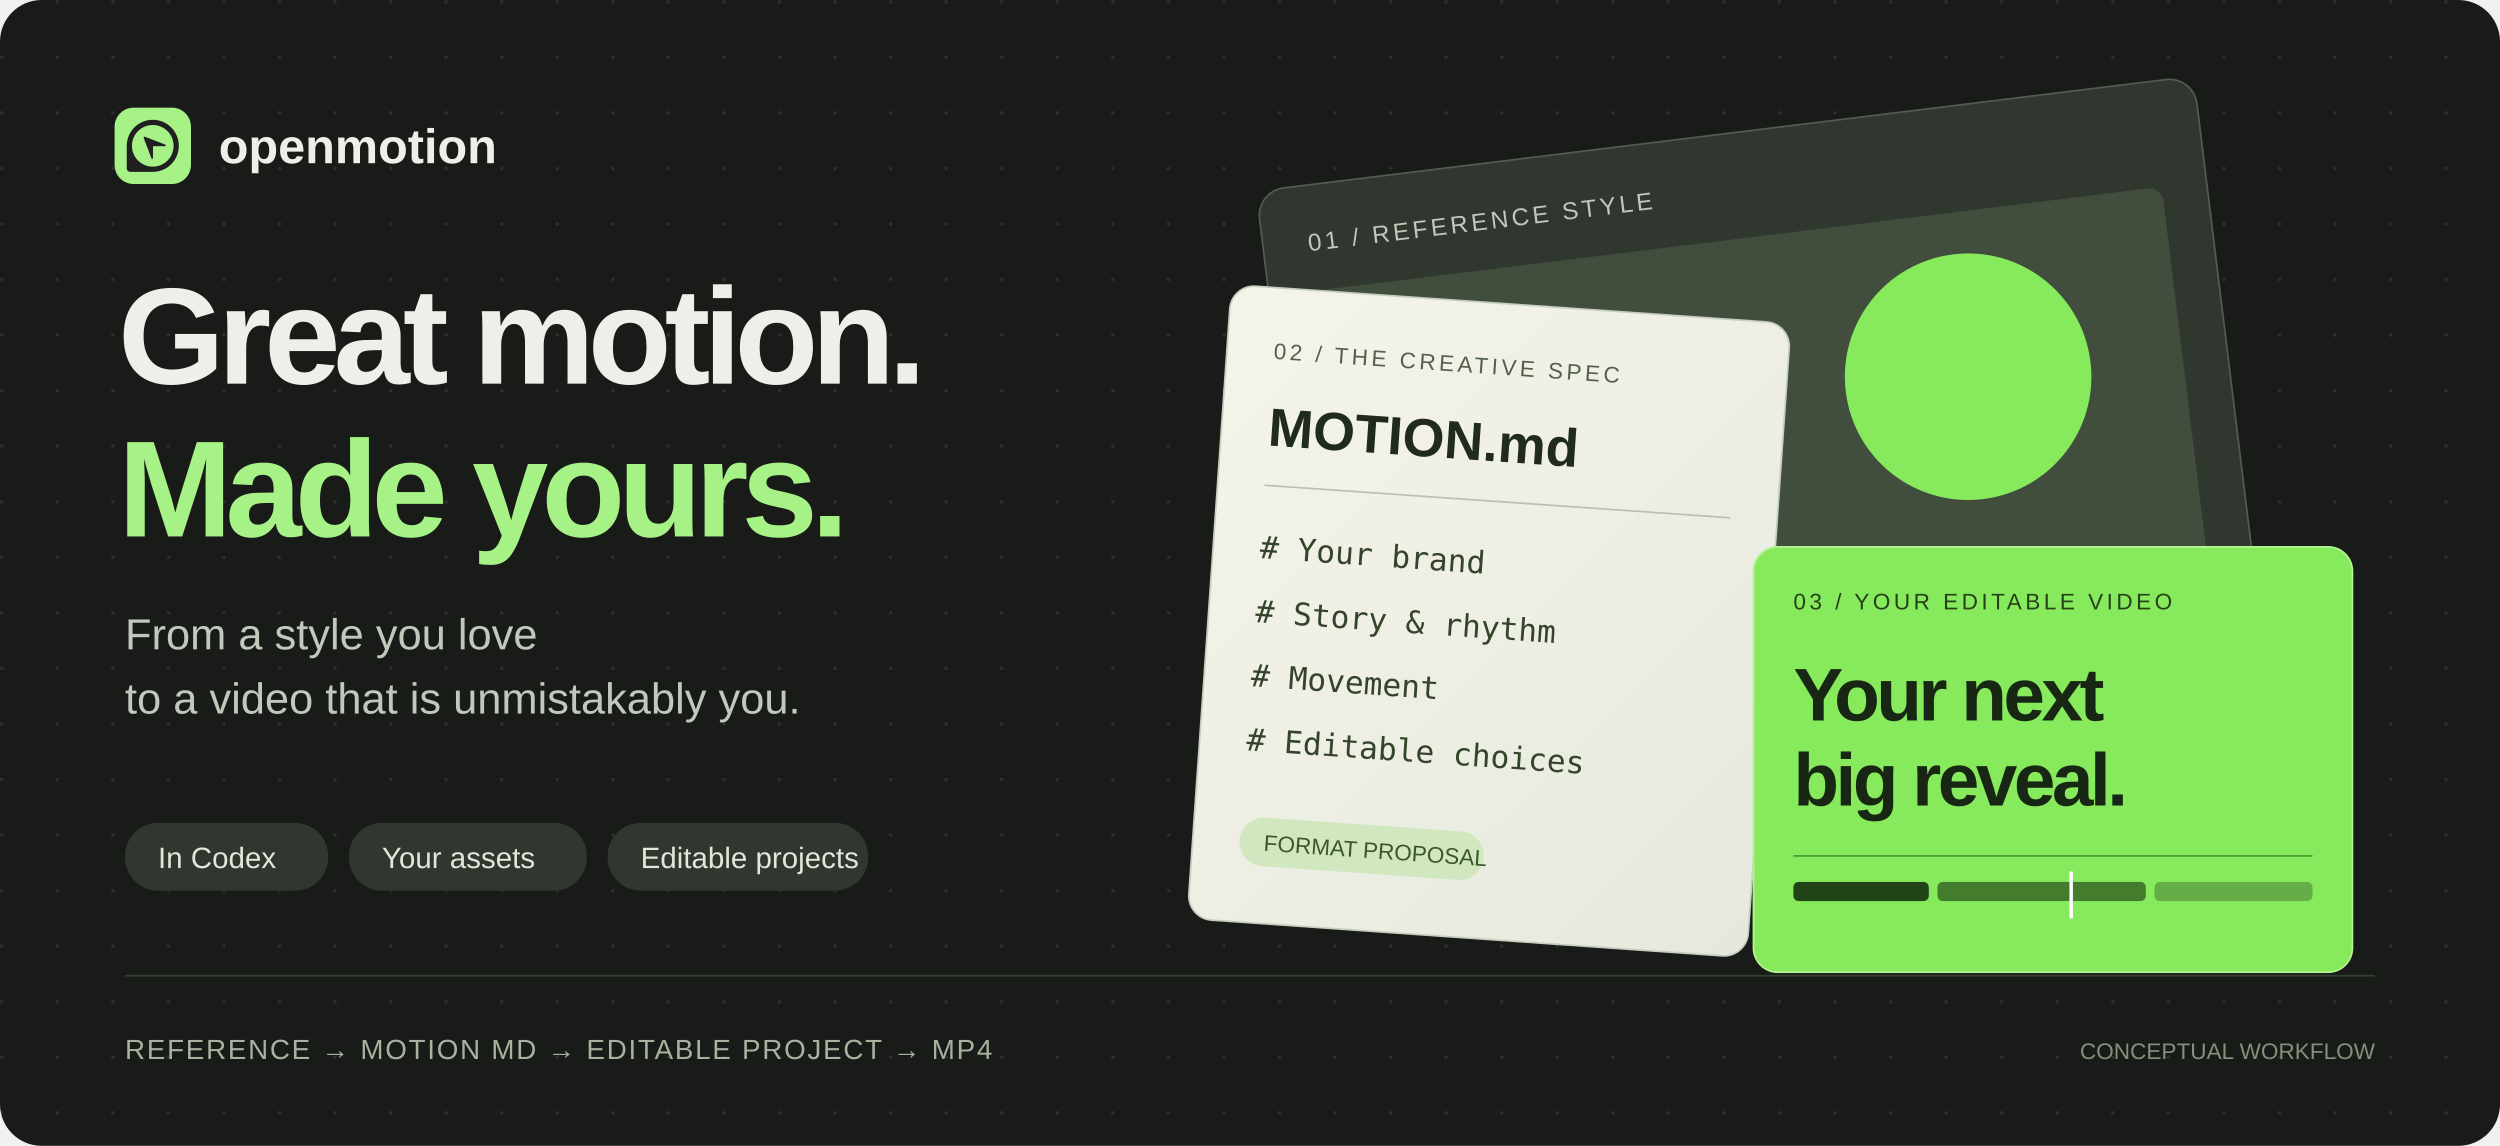
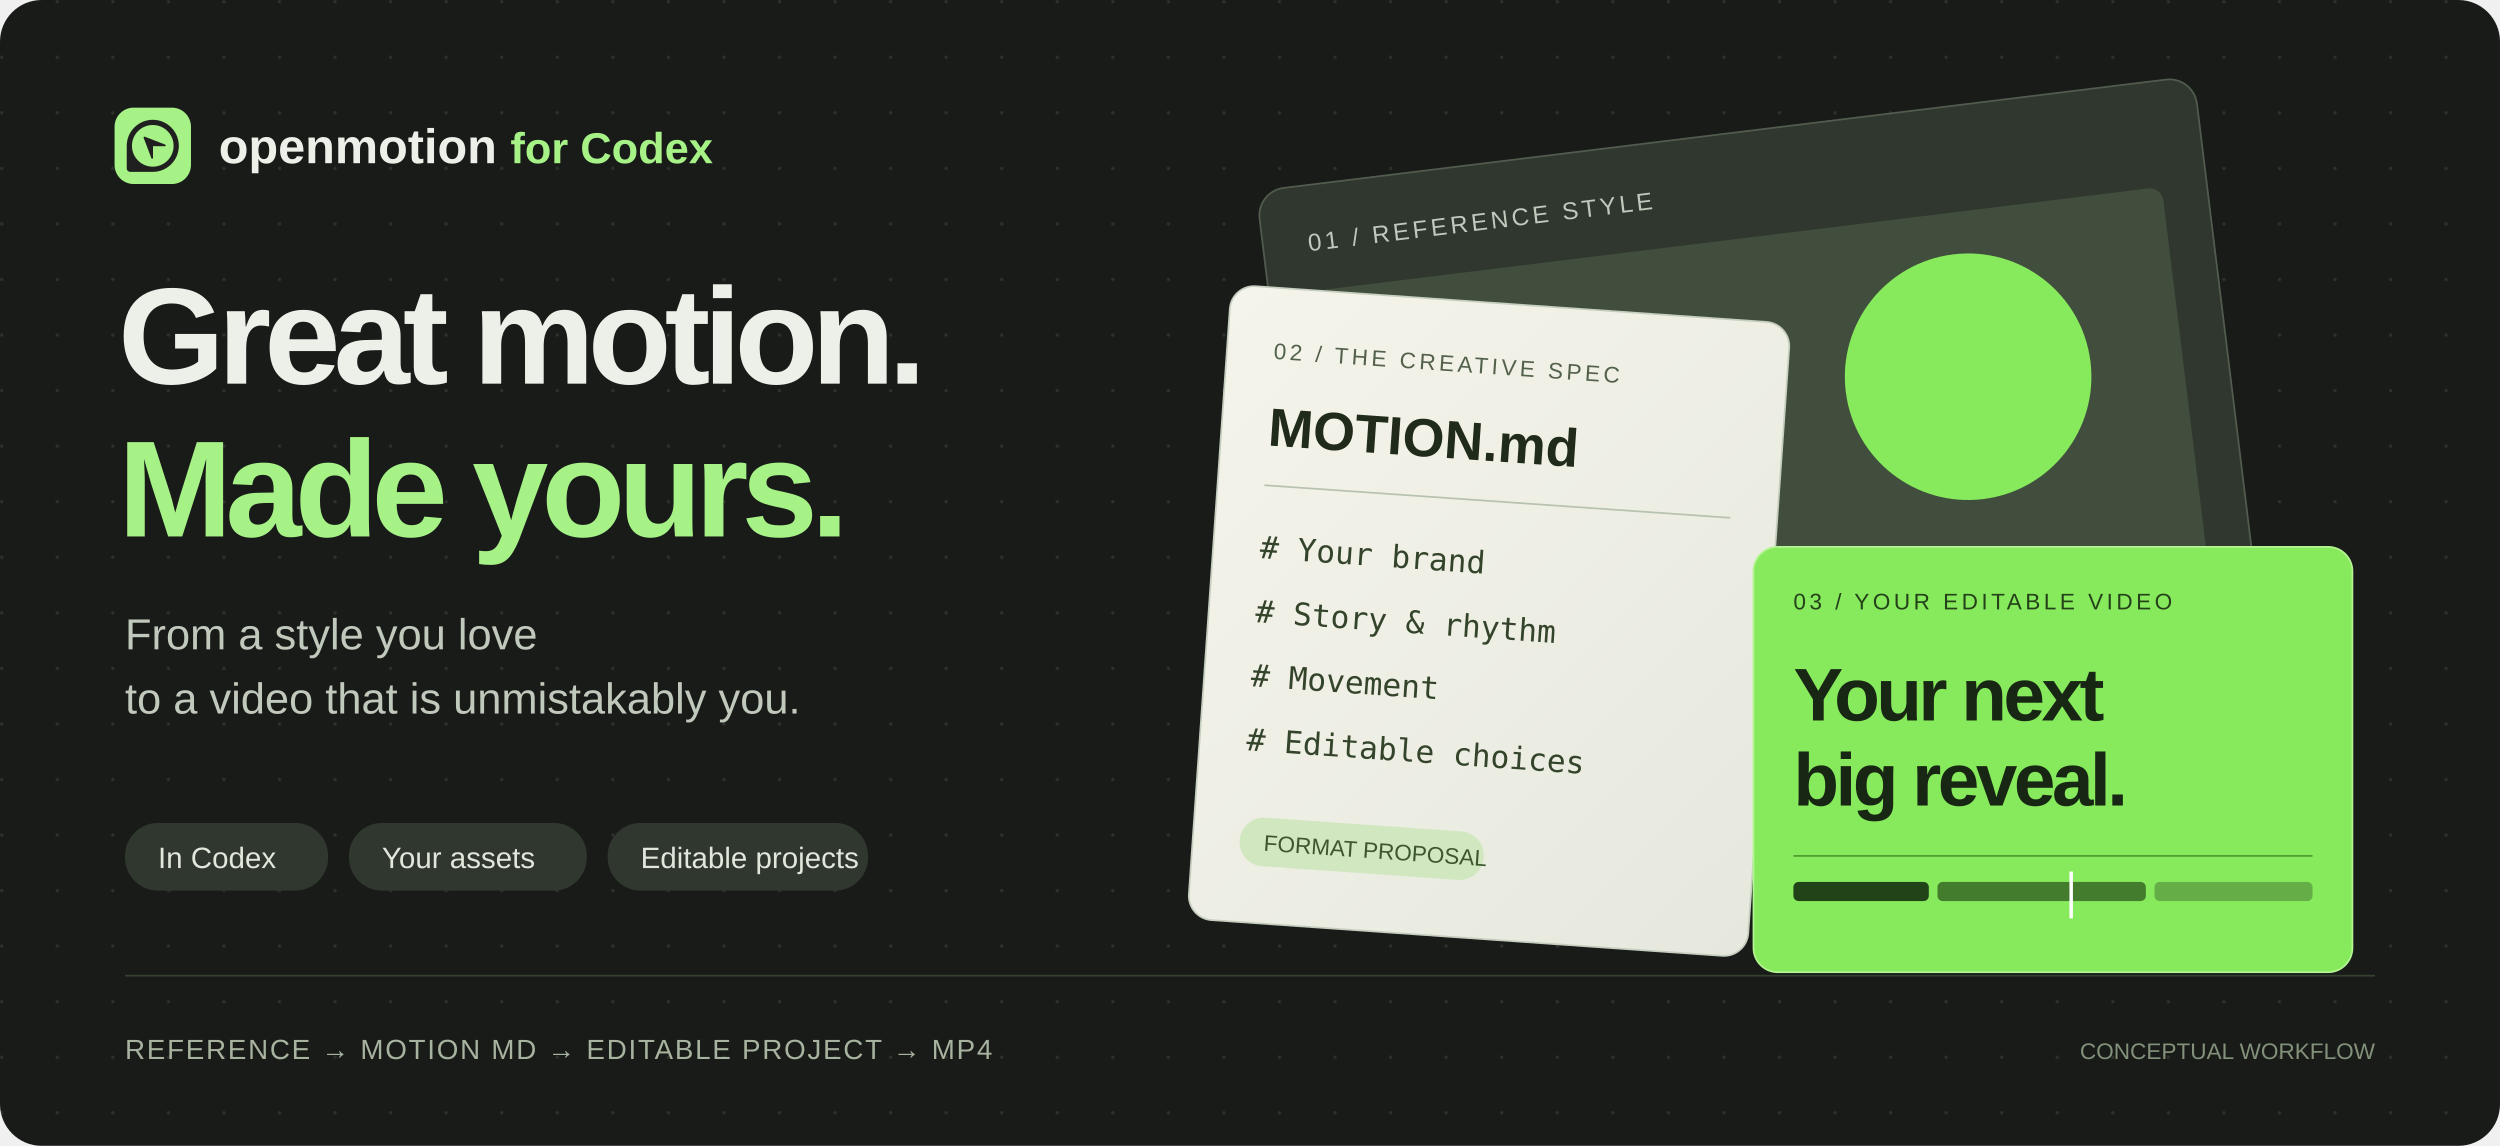
<svg xmlns="http://www.w3.org/2000/svg" width="1440" height="660" viewBox="0 0 1440 660" role="img" aria-labelledby="title desc">
  <defs>
    <pattern id="grid" width="32" height="32" patternUnits="userSpaceOnUse">
      <circle cx="1" cy="1" r="1" fill="#ffffff" opacity=".09" />
    </pattern>
    <linearGradient id="paper" x1="0" y1="0" x2="1" y2="1">
      <stop stop-color="#f5f4eb" />
      <stop offset="1" stop-color="#e6e8dd" />
    </linearGradient>
  </defs>
  <rect width="1440" height="660" rx="24" fill="#181b18" />
  <rect width="1440" height="660" rx="24" fill="url(#grid)" />
  <g font-family="Arial,Helvetica,sans-serif">
    <g transform="translate(66 62)">
      <rect width="44" height="44" rx="11" fill="#a6f287" />
      <svg x="7" y="7" width="30" height="30" viewBox="0 0 291 291" fill="none">
        <path fill-rule="evenodd" clip-rule="evenodd" d="M145.5 0C225.857 0 291 65.143 291 145.5C291 225.857 225.857 291 145.5 291H19.358C8.644 291 0.001 282.358 0.001 271.644C0 239.193 1.50624e-09 174.523 0 145.5C0 65.143 65.143 5.2069e-06 145.5 0ZM145.501 29.1C81.215 29.1 29.1 81.215 29.1 145.501C29.101 209.786 81.215 261.9 145.501 261.9C209.786 261.9 261.9 209.786 261.9 145.501C261.9 81.215 209.786 29.1 145.501 29.1Z" fill="#202020" />
        <path d="M137.934 215.04L94.312 100.247C92.9 96.532 96.529 92.889 100.219 94.317L215.067 138.749C219.793 140.578 218.491 147.633 213.427 147.633H146.769V213.4C146.769 218.499 139.744 219.804 137.934 215.04Z" fill="#202020" />
      </svg>
    </g>
-     <text x="126" y="94" fill="#edf0e9" font-size="28" font-weight="700">openmotion</text>
+     <text x="126" y="94" fill="#edf0e9" font-size="28" font-weight="700">openmotion <tspan fill="#a6f287" font-size="25">for Codex</tspan>
+     </text>
    <text x="68" y="221" fill="#edf0e9" font-size="79" font-weight="700" letter-spacing="-4">Great motion.</text>
    <text x="68" y="309" fill="#a6f287" font-size="79" font-weight="700" letter-spacing="-4">Made yours.</text>
    <text x="72" y="374" fill="#c1c8bc" font-size="25">From a style you love</text>
    <text x="72" y="411" fill="#c1c8bc" font-size="25">to a video that is unmistakably you.</text>
    <g font-size="17" fill="#e1e7db">
      <rect x="72" y="474" width="117" height="39" rx="19" fill="#30372e" />
      <text x="91" y="500">In Codex</text>
      <rect x="201" y="474" width="137" height="39" rx="19" fill="#30372e" />
      <text x="220" y="500">Your assets</text>
      <rect x="350" y="474" width="150" height="39" rx="19" fill="#30372e" />
      <text x="369" y="500">Editable projects</text>
    </g>
    <g transform="translate(746 77) rotate(-7 260 200)">
      <rect width="544" height="310" rx="16" fill="#30372f" stroke="#515c4e" />
      <text x="26" y="38" fill="#c1c8bc" font-size="14" letter-spacing="2">01 / REFERENCE STYLE</text>
      <rect x="26" y="61" width="492" height="218" rx="8" fill="#414e3d" />
      <circle cx="394" cy="156" r="71" fill="#87ea5c" />
      <rect x="64" y="109" width="194" height="20" rx="4" fill="#e4ebdc" />
      <rect x="64" y="142" width="138" height="20" rx="4" fill="#e4ebdc" />
      <rect x="64" y="204" width="88" height="7" rx="3" fill="#a7b49e" />
    </g>
    <g transform="translate(696 176) rotate(4 180 185)">
      <rect width="323" height="366" rx="14" fill="url(#paper)" stroke="#c6cec0" />
      <text x="27" y="41" fill="#53614b" font-size="13" letter-spacing="2">02 / THE CREATIVE SPEC</text>
      <text x="27" y="91" fill="#202b1b" font-size="31" font-weight="700">MOTION.md</text>
      <path d="M27 114h269" stroke="#b8c2af" />
      <g fill="#34442b" font-size="18" font-family="monospace">
        <text x="27" y="156"># Your brand</text>
        <text x="27" y="193"># Story &amp; rhythm</text>
        <text x="27" y="230"># Movement</text>
        <text x="27" y="267"># Editable choices</text>
      </g>
      <rect x="27" y="305" width="141" height="28" rx="14" fill="#d1e7bf" />
      <text x="41" y="324" fill="#3e562d" font-size="13">FORMAT PROPOSAL</text>
    </g>
    <g transform="translate(1010 315)">
      <rect width="345" height="245" rx="14" fill="#87ea5c" stroke="#b4f492" />
      <text x="23" y="36" fill="#24411a" font-size="13" letter-spacing="2">03 / YOUR EDITABLE VIDEO</text>
      <text x="23" y="100" fill="#182713" font-size="43" font-weight="700" letter-spacing="-2">Your next</text>
      <text x="23" y="149" fill="#182713" font-size="43" font-weight="700" letter-spacing="-2">big reveal.</text>
      <path d="M23 178h299" stroke="#4e9d2e" />
      <rect x="23" y="193" width="78" height="11" rx="3" fill="#214318" />
      <rect x="106" y="193" width="120" height="11" rx="3" fill="#437c2c" />
      <rect x="231" y="193" width="91" height="11" rx="3" fill="#65ad46" />
      <path d="M183 187v27" stroke="#fff" stroke-width="2" />
    </g>
    <path d="M72 562h1296" stroke="#354130" />
    <text x="72" y="610" fill="#a7b29f" font-size="16" letter-spacing="1">REFERENCE → MOTION MD → EDITABLE PROJECT → MP4</text>
    <text x="1368" y="610" fill="#83917b" font-size="13" text-anchor="end">CONCEPTUAL WORKFLOW</text>
  </g>
</svg>
